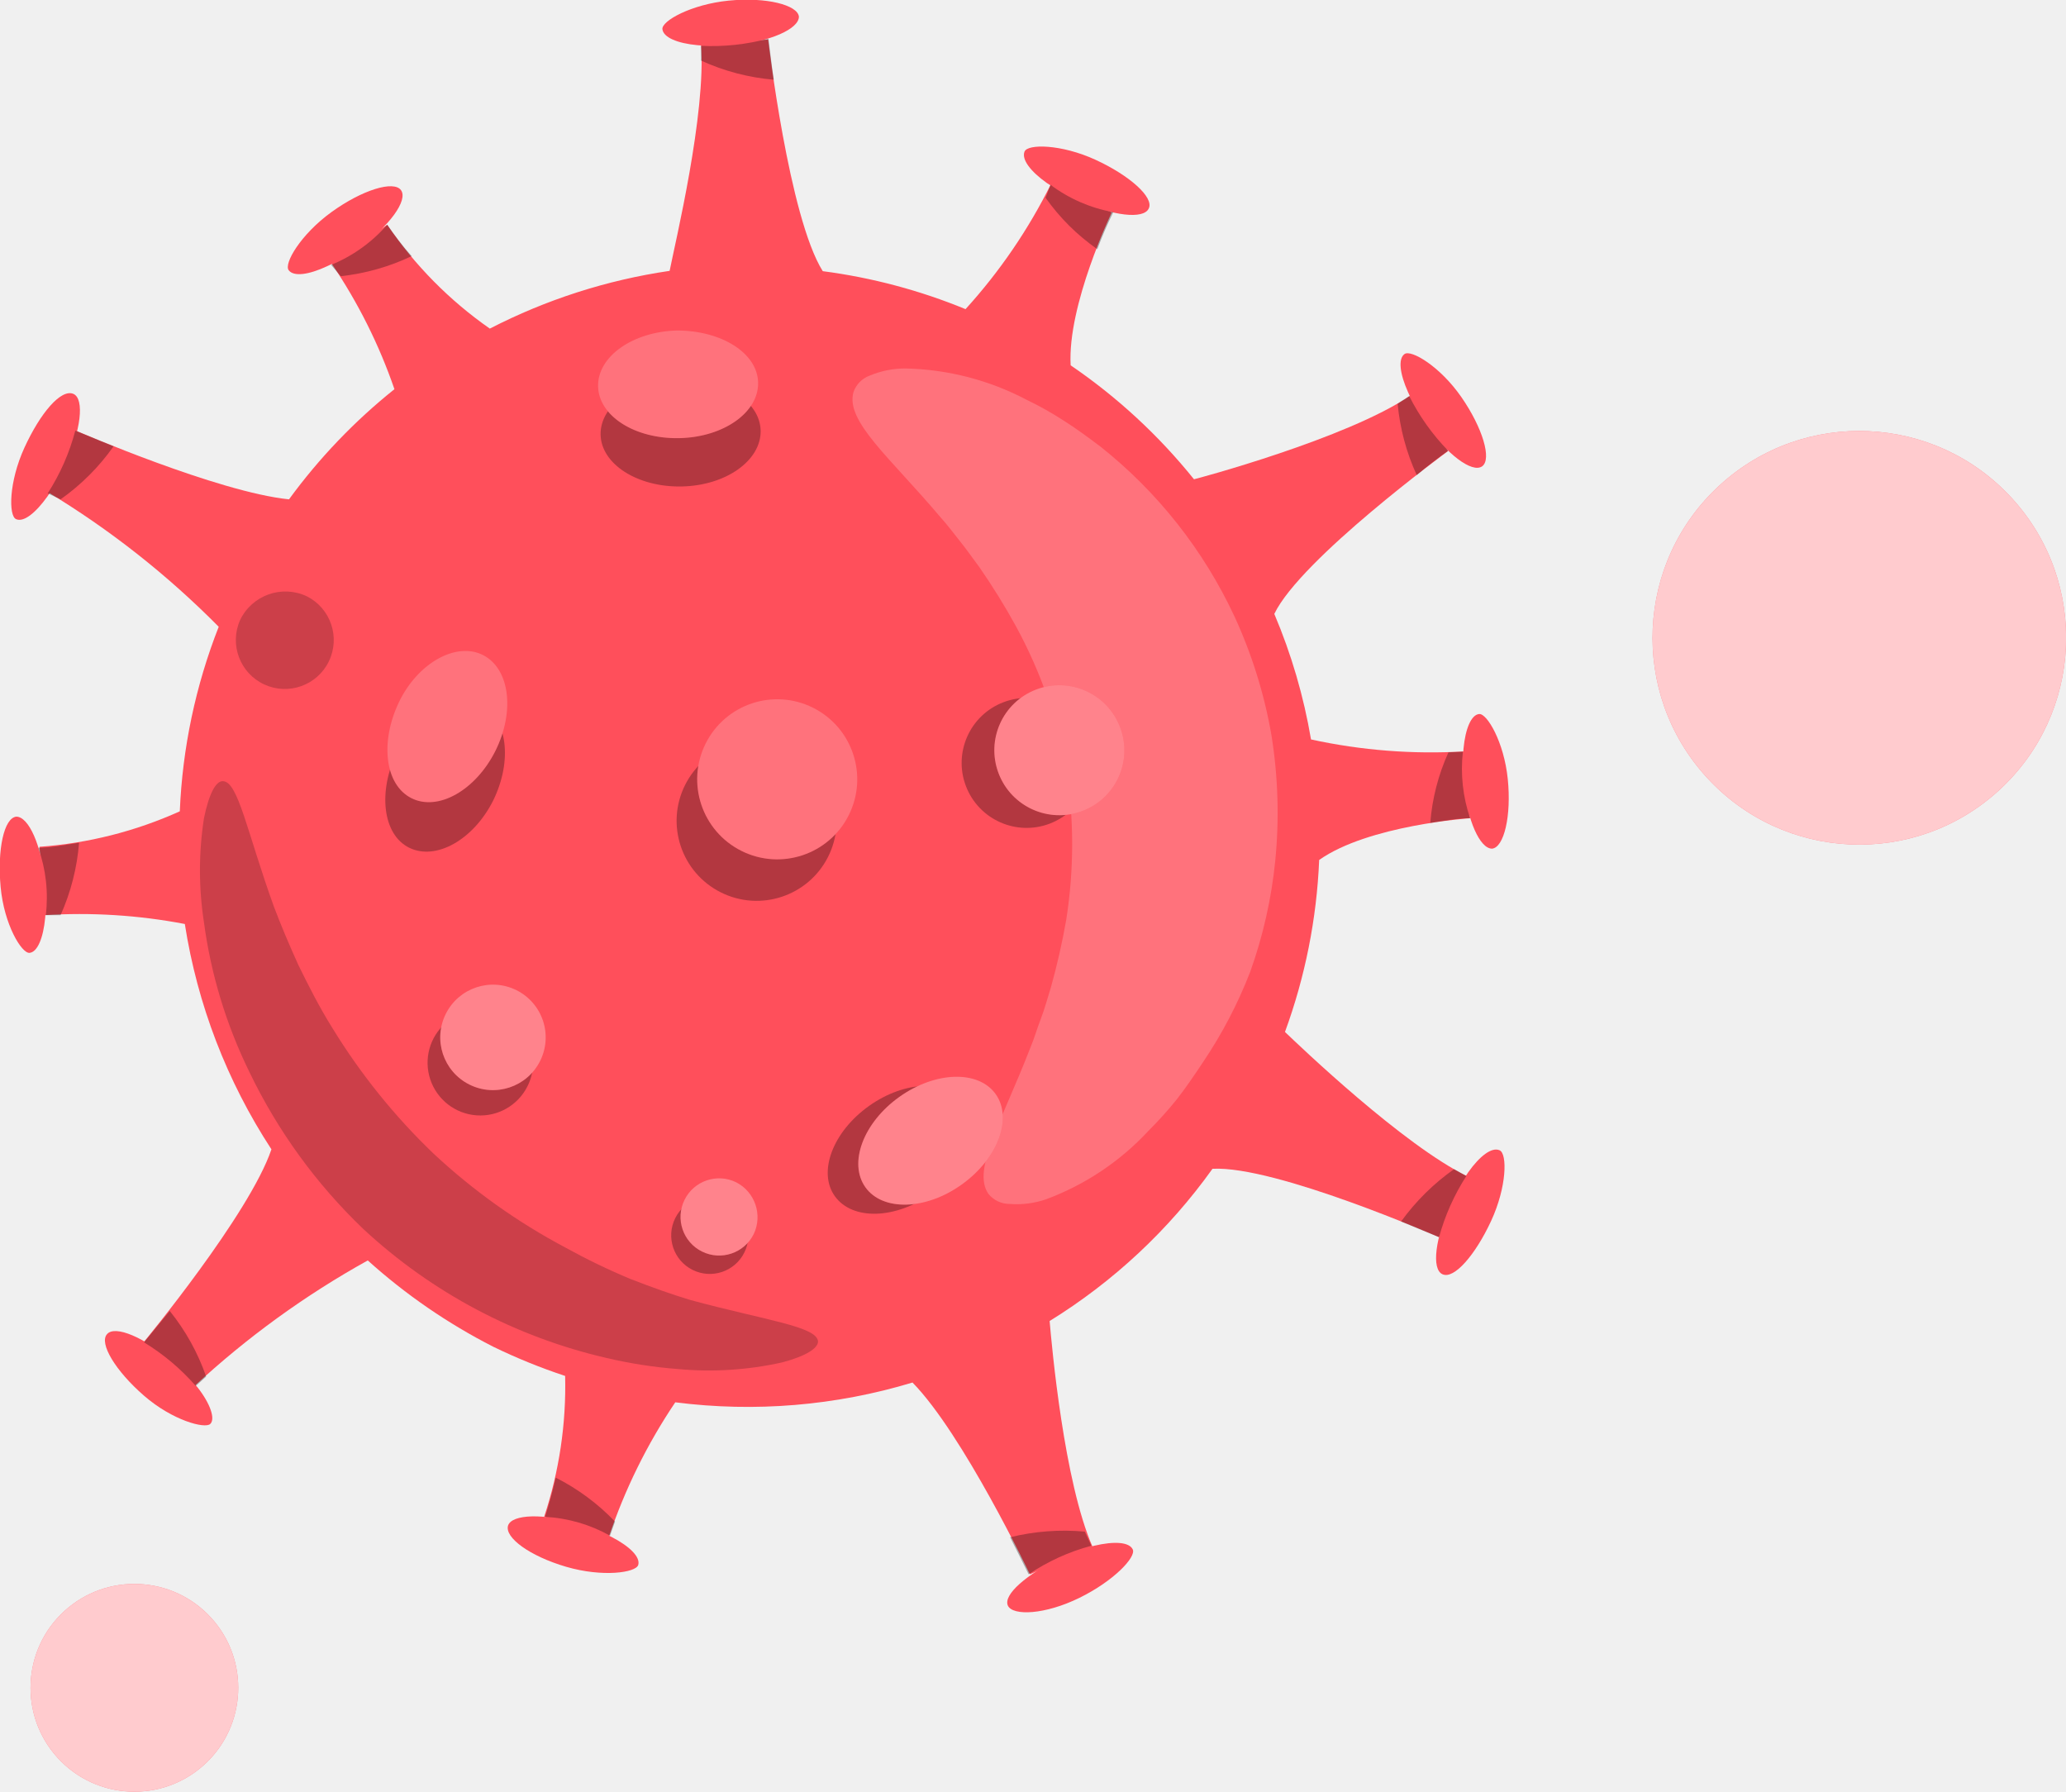
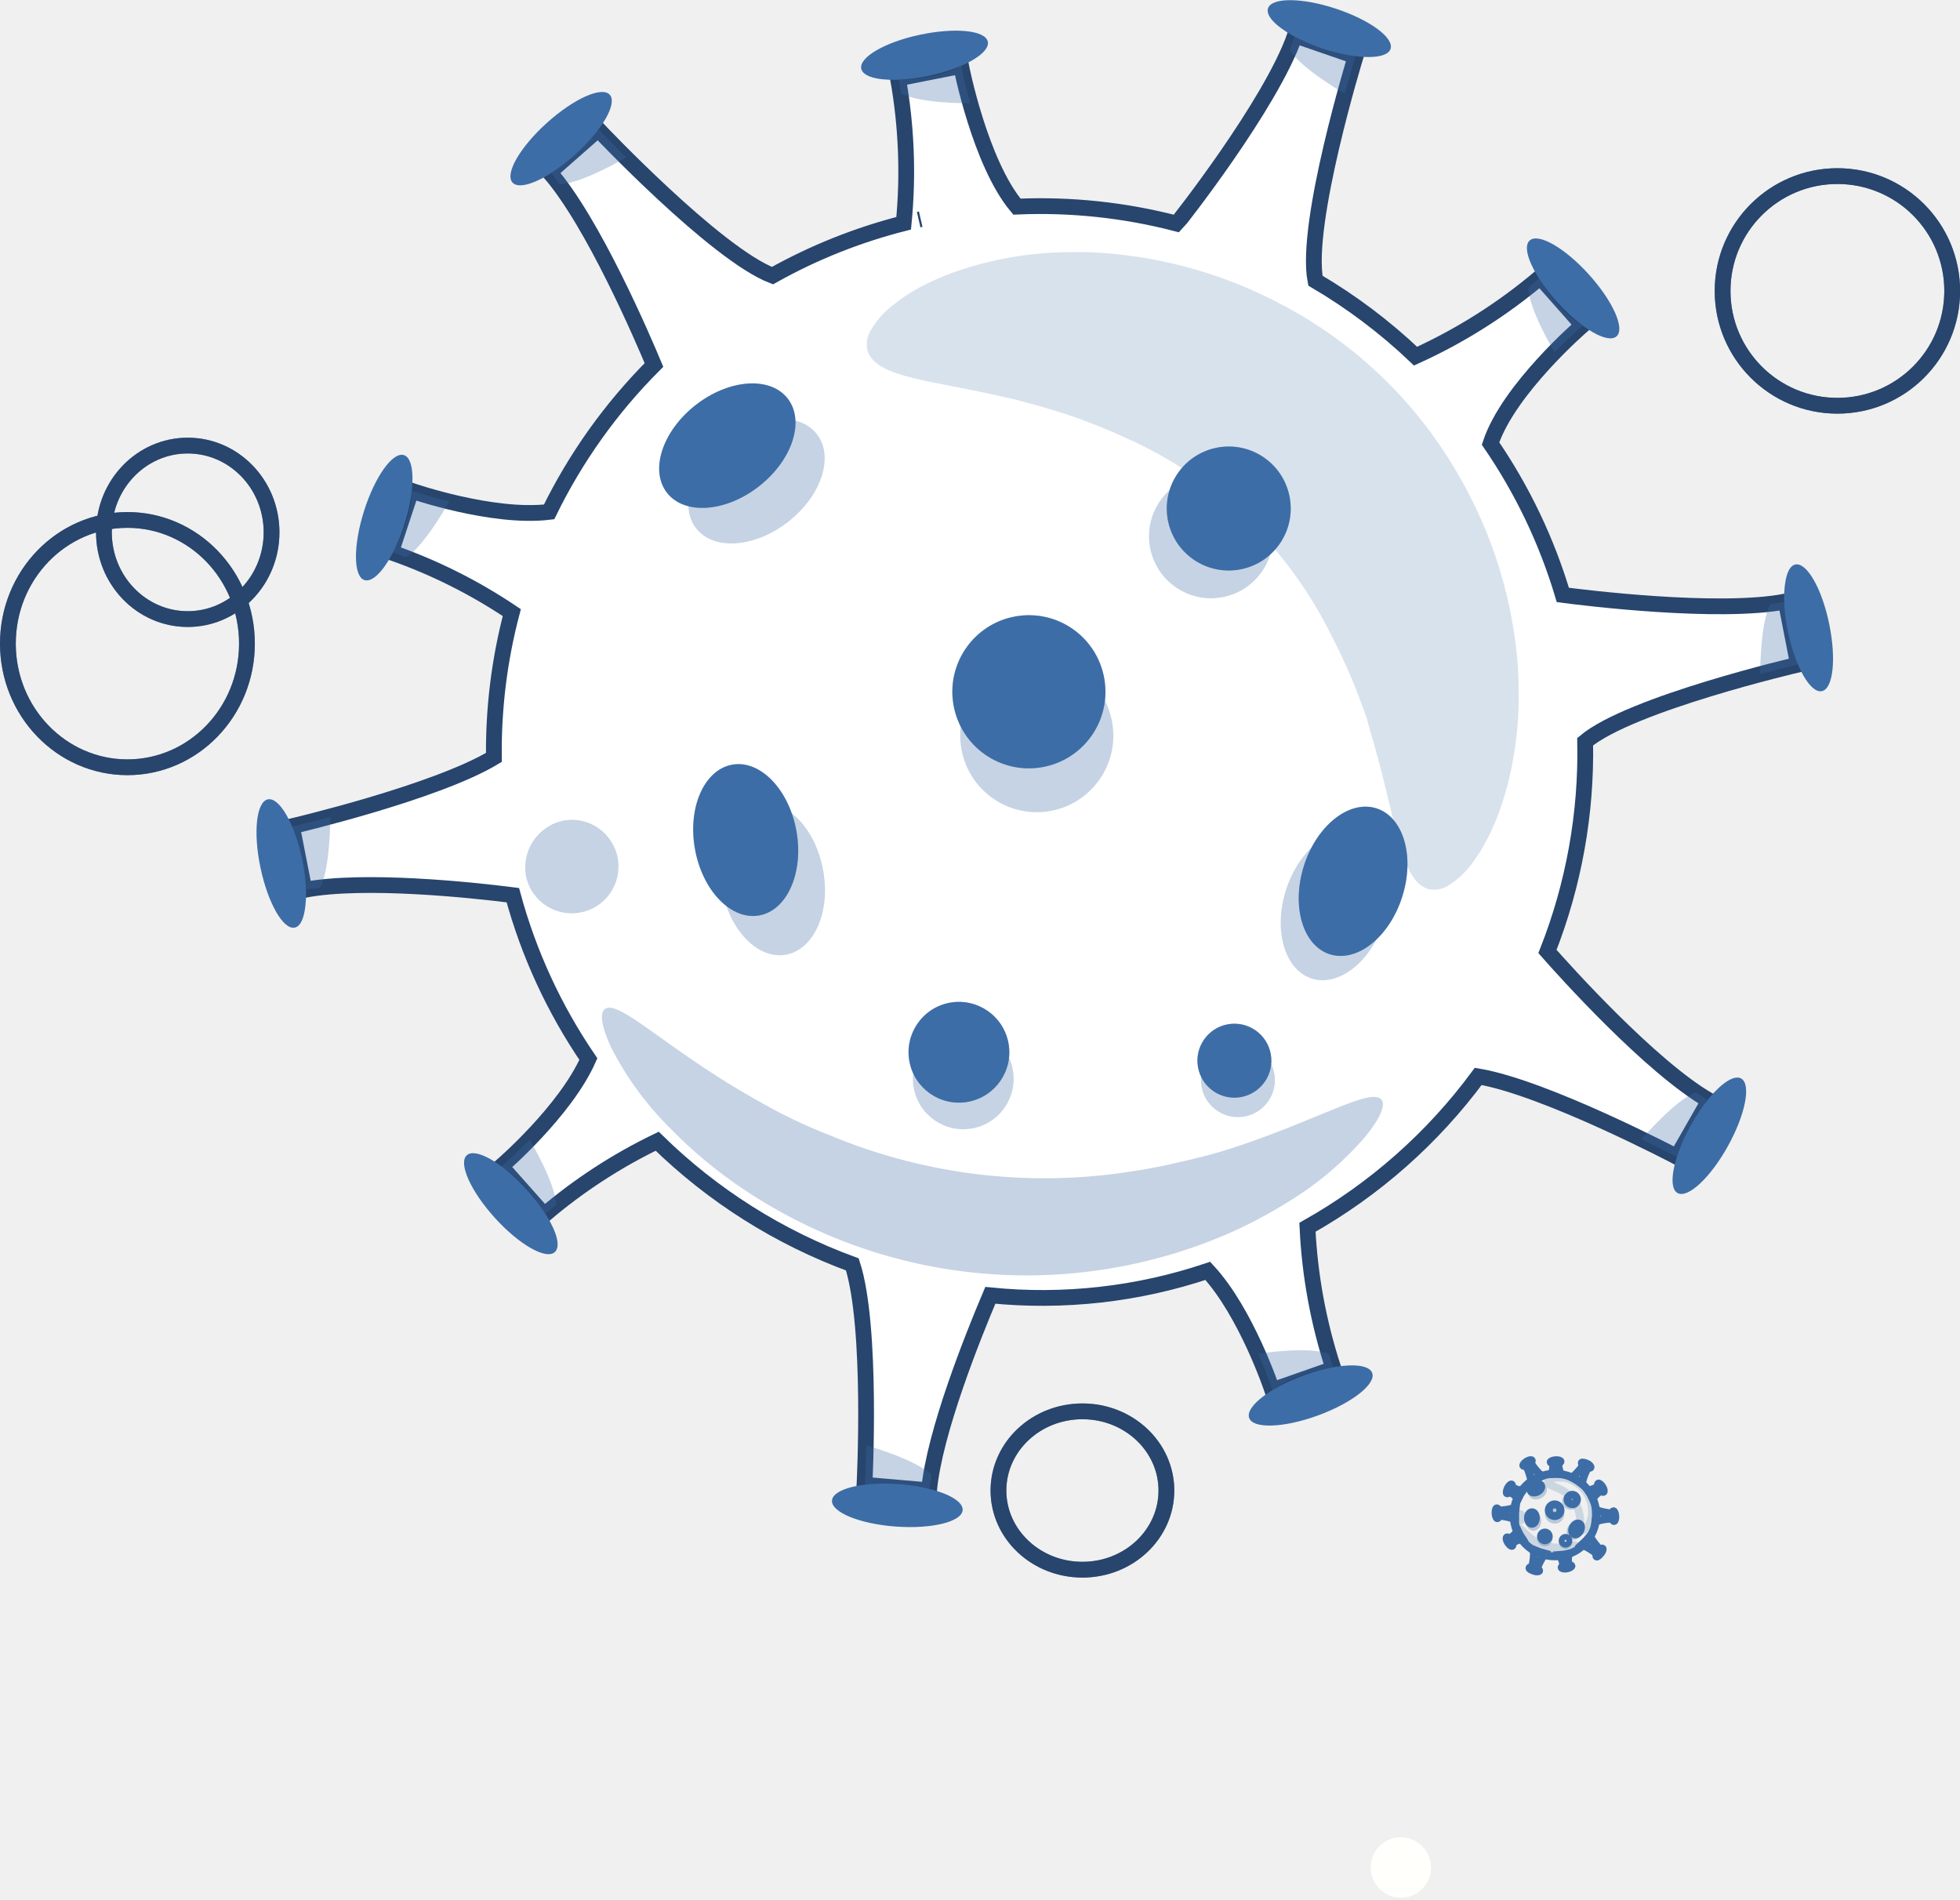
- <svg xmlns="http://www.w3.org/2000/svg" viewBox="0 0 65.84 57.09">
+ <svg xmlns="http://www.w3.org/2000/svg" viewBox="0 0 248.58 240.87">
  <defs>
-     <style>.a{fill:#ff4f5b;}.b,.d,.f,.g{fill:#fff;}.b{opacity:0.7;}.c,.f{opacity:0.2;}.e,.g{opacity:0.3;}</style>
+     <style>.a,.b,.e,.g,.h,.i{fill:none;}.a,.b,.i,.j{stroke:#27456d;stroke-width:2px;}.a,.b,.e,.g,.h,.i,.j{stroke-miterlimit:10;}.b,.d{opacity:0.6;}.c{fill:#fffffb;}.e,.g,.h{stroke:#3d6da6;}.f,.h,.m{opacity:0.2;}.g,.l,.n{opacity:0.3;}.i{opacity:0.7;}.j{fill:#fff;}.k,.l,.m{fill:#3d6da6;}</style>
  </defs>
-   <circle class="a" cx="62.91" cy="30.16" r="6.59" transform="translate(-7.54 40.47) rotate(-42.4)" />
-   <circle class="b" cx="62.91" cy="30.16" r="6.59" transform="translate(-7.54 40.47) rotate(-42.4)" />
-   <circle class="a" cx="7.94" cy="63.62" r="3.31" transform="translate(-44.48 12.15) rotate(-42.4)" />
-   <circle class="b" cx="7.94" cy="63.62" r="3.31" transform="translate(-44.48 12.15) rotate(-42.4)" />
-   <path class="a" d="M37.11,51.93a18,18,0,0,0,5.19-4.85c2-.11,7.22,2.18,7.22,2.18l.92-1.93c-2.06-1-5.36-4.16-5.83-4.61a18.15,18.15,0,0,0,1.09-5.48c1.57-1.11,4.81-1.33,4.81-1.33l-.17-2.13a17.93,17.93,0,0,1-4.9-.38,17.92,17.92,0,0,0-1.17-4c.84-1.75,5.54-5.19,5.54-5.19l-1.2-1.77c-2,1.37-6.87,2.67-6.9,2.67a18.17,18.17,0,0,0-3.93-3.63c-.11-1.92,1.31-4.87,1.31-4.87l-1.93-.92a17.49,17.49,0,0,1-2.73,4,18.14,18.14,0,0,0-4.55-1.21c-1.08-1.72-1.74-7.38-1.74-7.38L26,11.25c.17,2.2-.82,6.31-1,7.22a18.31,18.31,0,0,0-5.73,1.84A12.82,12.82,0,0,1,16,17l-1.77,1.24a17,17,0,0,1,2,4,18.37,18.37,0,0,0-3.36,3.51c-2.27-.23-6.77-2.18-6.77-2.18l-.93,1.94a28.15,28.15,0,0,1,5.46,4.3,18.14,18.14,0,0,0-1.24,5.88,13.15,13.15,0,0,1-4.47,1.13L5.06,39a17.82,17.82,0,0,1,4.49.28,18.27,18.27,0,0,0,2.76,7.18c-.7,2.07-4.06,6.13-4.06,6.13L9.86,54a28.35,28.35,0,0,1,5.52-4,18.61,18.61,0,0,0,4,2.75,18.63,18.63,0,0,0,2.29.93A13.23,13.23,0,0,1,21,58.17l2.06.65a17.86,17.86,0,0,1,2.12-4.3,18.16,18.16,0,0,0,7.56-.63C34.35,55.53,36.48,60,36.48,60l2-.87C37.57,57.06,37.18,52.75,37.11,51.93ZM35,19.89l-.07,0Z" transform="translate(-3.66 -9.84)" />
-   <g class="c">
-     <path class="d" d="M35.16,47.88c-.54-.77.44-2.33,1.34-4.67.12-.28.21-.6.33-.91s.21-.65.32-1a22.1,22.1,0,0,0,.49-2.16,15.48,15.48,0,0,0,0-4.81,15.13,15.13,0,0,0-1.6-4.53,21.08,21.08,0,0,0-1.17-1.89c-.21-.28-.41-.57-.62-.83s-.4-.52-.61-.75c-1.61-1.91-3.05-3.07-2.78-4a.86.86,0,0,1,.51-.52,2.92,2.92,0,0,1,1.15-.23,8.68,8.68,0,0,1,3.86,1,10.5,10.5,0,0,1,1.16.65c.4.25.79.54,1.19.84A15,15,0,0,1,43,29.48a15.24,15.24,0,0,1,1.18,3.79,15.59,15.59,0,0,1,.12,4,14.9,14.9,0,0,1-.8,3.54A14.59,14.59,0,0,1,42,43.68c-.28.42-.55.82-.84,1.19a12.5,12.5,0,0,1-.9,1A8.47,8.47,0,0,1,37,48.05a2.86,2.86,0,0,1-1.16.15A.87.87,0,0,1,35.16,47.88Z" transform="translate(-3.66 -9.84)" />
+   <ellipse class="a" cx="16.16" cy="81.61" rx="15.16" ry="15.68" />
+   <ellipse class="b" cx="16.16" cy="81.61" rx="15.16" ry="15.68" />
+   <ellipse class="a" cx="23.81" cy="67.5" rx="10.63" ry="11" />
+   <ellipse class="b" cx="23.81" cy="67.5" rx="10.63" ry="11" />
+   <path class="c" d="M314.58,386.43a3.82,3.82,0,1,1-3.82-3.95A3.89,3.89,0,0,1,314.58,386.43Z" transform="translate(-133.09 -149.51)" />
+   <g class="d">
+     <path class="c" d="M314.58,386.43a3.82,3.82,0,1,1-3.82-3.95A3.89,3.89,0,0,1,314.58,386.43Z" transform="translate(-133.09 -149.51)" />
  </g>
-   <path class="a" d="M29.12,10.37c0,.39-.91.8-2.11.91a6,6,0,0,1-1.12,0c-.65-.06-1.09-.25-1.12-.51s.91-.79,2.11-.91S29.08,10,29.12,10.37Z" transform="translate(-3.66 -9.84)" />
-   <path class="e" d="M26,11.3a7,7,0,0,0,2.15-.23c.05.4.1.85.17,1.31A7,7,0,0,1,26,11.77Z" transform="translate(-3.66 -9.84)" />
-   <path class="a" d="M16.44,15.9c.23.32-.37,1.15-1.35,1.85a5.88,5.88,0,0,1-1,.57c-.6.28-1.07.34-1.23.13s.38-1.14,1.36-1.85S16.21,15.58,16.44,15.9Z" transform="translate(-3.66 -9.84)" />
-   <path class="e" d="M14.21,18.28A4.77,4.77,0,0,0,16,17c.23.33.49.68.78,1a7,7,0,0,1-2.26.64Z" transform="translate(-3.66 -9.84)" />
-   <path class="a" d="M6,22.39c.36.16.24,1.18-.27,2.27a5.51,5.51,0,0,1-.56,1c-.38.53-.76.83-1,.72s-.23-1.19.27-2.28S5.6,22.22,6,22.39Z" transform="translate(-3.66 -9.84)" />
-   <path class="e" d="M5.18,25.56a7,7,0,0,0,.88-2l1.22.5a7,7,0,0,1-1.69,1.69Z" transform="translate(-3.66 -9.84)" />
-   <path class="a" d="M4.18,35.86c.39,0,.8.9.92,2.1a6,6,0,0,1,0,1.12c-.06.65-.25,1.1-.5,1.12s-.81-.9-.92-2.1S3.79,35.9,4.18,35.86Z" transform="translate(-3.66 -9.84)" />
-   <path class="e" d="M5.12,39a4.76,4.76,0,0,0-.24-2.15c.4,0,.84-.09,1.3-.16A7,7,0,0,1,5.59,39Z" transform="translate(-3.66 -9.84)" />
-   <path class="a" d="M7.07,52.35c.25-.3,1.2.1,2.11.89a6.47,6.47,0,0,1,.78.81c.4.51.57,1,.4,1.16s-1.2-.11-2.11-.9S6.81,52.64,7.07,52.35Z" transform="translate(-3.66 -9.84)" />
-   <path class="e" d="M9.9,54a7.07,7.07,0,0,0-1.65-1.39l.82-1a7,7,0,0,1,1.16,2.09Z" transform="translate(-3.66 -9.84)" />
-   <path class="a" d="M19.85,58.45c.12-.37,1.14-.4,2.3-.05a5.93,5.93,0,0,1,1,.41c.58.3.92.64.85.89s-1.14.4-2.3.06S19.74,58.83,19.85,58.45Z" transform="translate(-3.66 -9.84)" />
-   <path class="e" d="M23.1,58.77a4.75,4.75,0,0,0-2.07-.6c.12-.38.24-.8.34-1.25a7,7,0,0,1,1.89,1.4Z" transform="translate(-3.66 -9.84)" />
-   <path class="a" d="M35.78,61c-.16-.35.6-1,1.7-1.54a6,6,0,0,1,1.05-.37c.64-.15,1.12-.12,1.23.12s-.6,1-1.7,1.54S35.94,61.33,35.78,61Z" transform="translate(-3.66 -9.84)" />
-   <path class="e" d="M38.44,59.09a6.69,6.69,0,0,0-2,.91c-.18-.36-.38-.77-.59-1.18a7.2,7.2,0,0,1,2.38-.18Z" transform="translate(-3.66 -9.84)" />
-   <path class="e" d="M19.38,35.34c-.63,1.26-1.83,1.93-2.68,1.51s-1-1.79-.39-3.05,1.82-1.94,2.67-1.51S20,34.07,19.38,35.34Z" transform="translate(-3.66 -9.84)" />
-   <path class="a" d="M19.45,33.76c-.63,1.26-1.83,1.94-2.68,1.51s-1-1.79-.4-3.05,1.83-1.94,2.68-1.51S20.08,32.49,19.45,33.76Z" transform="translate(-3.66 -9.84)" />
-   <path class="f" d="M19.45,33.76c-.63,1.26-1.83,1.94-2.68,1.51s-1-1.79-.4-3.05,1.83-1.94,2.68-1.51S20.08,32.49,19.45,33.76Z" transform="translate(-3.66 -9.84)" />
-   <path class="e" d="M25.31,21.91c1.41,0,2.57.7,2.59,1.65s-1.1,1.75-2.51,1.78-2.57-.71-2.59-1.65S23.9,21.94,25.31,21.91Z" transform="translate(-3.66 -9.84)" />
-   <path class="a" d="M25.23,20.37c1.41,0,2.57.71,2.59,1.66s-1.1,1.74-2.51,1.77-2.57-.7-2.59-1.65S23.82,20.41,25.23,20.37Z" transform="translate(-3.66 -9.84)" />
-   <path class="f" d="M25.23,20.37c1.41,0,2.57.71,2.59,1.66s-1.1,1.74-2.51,1.77-2.57-.7-2.59-1.65S23.82,20.41,25.23,20.37Z" transform="translate(-3.66 -9.84)" />
-   <path class="e" d="M20.47,44.45a1.68,1.68,0,1,1-.75-2.25A1.67,1.67,0,0,1,20.47,44.45Z" transform="translate(-3.66 -9.84)" />
-   <path class="a" d="M20.87,43.65a1.68,1.68,0,1,1-.75-2.26A1.68,1.68,0,0,1,20.87,43.65Z" transform="translate(-3.66 -9.84)" />
-   <path class="g" d="M20.87,43.65a1.68,1.68,0,1,1-.75-2.26A1.68,1.68,0,0,1,20.87,43.65Z" transform="translate(-3.66 -9.84)" />
-   <path class="e" d="M37.12,36.08a2.07,2.07,0,1,1,1.19-2.67A2.07,2.07,0,0,1,37.12,36.08Z" transform="translate(-3.66 -9.84)" />
-   <path class="a" d="M38.15,35.68A2.07,2.07,0,1,1,39.35,33,2.06,2.06,0,0,1,38.15,35.68Z" transform="translate(-3.66 -9.84)" />
-   <path class="g" d="M38.15,35.68A2.07,2.07,0,1,1,39.35,33,2.06,2.06,0,0,1,38.15,35.68Z" transform="translate(-3.66 -9.84)" />
-   <path class="e" d="M27.38,49.75a1.23,1.23,0,1,1-.55-1.65A1.23,1.23,0,0,1,27.38,49.75Z" transform="translate(-3.66 -9.84)" />
-   <path class="a" d="M27.68,49.16a1.23,1.23,0,1,1-.56-1.65A1.25,1.25,0,0,1,27.68,49.16Z" transform="translate(-3.66 -9.84)" />
-   <path class="g" d="M27.68,49.16a1.23,1.23,0,1,1-.56-1.65A1.25,1.25,0,0,1,27.68,49.16Z" transform="translate(-3.66 -9.84)" />
-   <path class="a" d="M49.63,50.44c-.36-.16-.23-1.17.27-2.25a5.77,5.77,0,0,1,.55-1c.37-.52.75-.81,1-.7s.23,1.17-.27,2.25S50,50.61,49.63,50.44Z" transform="translate(-3.66 -9.84)" />
-   <path class="e" d="M50.39,47.31a7,7,0,0,0-.87,1.95l-1.21-.5A7.21,7.21,0,0,1,50,47.09Z" transform="translate(-3.66 -9.84)" />
-   <path class="a" d="M51.21,36.88c-.39,0-.79-.9-.91-2.08a5.92,5.92,0,0,1,0-1.11c.06-.64.25-1.08.5-1.1s.79.89.91,2.07S51.59,36.84,51.21,36.88Z" transform="translate(-3.66 -9.84)" />
-   <path class="e" d="M50.28,33.79a4.88,4.88,0,0,0,.23,2.12c-.39,0-.82.08-1.27.15a6.71,6.71,0,0,1,.58-2.25Z" transform="translate(-3.66 -9.84)" />
-   <path class="a" d="M50.89,24.7c-.32.22-1.13-.39-1.81-1.37a5.68,5.68,0,0,1-.55-1c-.26-.58-.32-1.06-.11-1.21s1.13.39,1.81,1.37S51.21,24.48,50.89,24.7Z" transform="translate(-3.66 -9.84)" />
-   <path class="e" d="M48.57,22.46a7,7,0,0,0,1.24,1.74c-.32.23-.68.5-1,.78a7,7,0,0,1-.61-2.28Z" transform="translate(-3.66 -9.84)" />
-   <path class="a" d="M40.27,16.48c-.16.36-1.16.24-2.25-.26a5.77,5.77,0,0,1-1-.55c-.52-.37-.81-.75-.71-1s1.17-.24,2.26.26S40.44,16.13,40.27,16.48Z" transform="translate(-3.66 -9.84)" />
-   <path class="e" d="M37.14,15.73a4.74,4.74,0,0,0,2,.87,11.94,11.94,0,0,0-.51,1.18,6.73,6.73,0,0,1-1.65-1.64Z" transform="translate(-3.66 -9.84)" />
-   <path class="e" d="M33.35,47.87c-1.15.82-2.52.86-3.08.09s-.07-2.06,1.08-2.88,2.52-.86,3.08-.09S34.49,47.05,33.35,47.87Z" transform="translate(-3.66 -9.84)" />
-   <path class="a" d="M34.31,47.58c-1.14.82-2.52.86-3.07.09s-.07-2.06,1.08-2.88,2.52-.86,3.07-.09S35.46,46.76,34.31,47.58Z" transform="translate(-3.66 -9.84)" />
-   <path class="g" d="M34.31,47.58c-1.14.82-2.52.86-3.07.09s-.07-2.06,1.08-2.88,2.52-.86,3.07-.09S35.46,46.76,34.31,47.58Z" transform="translate(-3.66 -9.84)" />
-   <path class="e" d="M30.05,37.14a2.55,2.55,0,1,1-1.14-3.43A2.55,2.55,0,0,1,30.05,37.14Z" transform="translate(-3.66 -9.84)" />
-   <path class="a" d="M30.71,35.81a2.55,2.55,0,1,1-1.14-3.42A2.55,2.55,0,0,1,30.71,35.81Z" transform="translate(-3.66 -9.84)" />
-   <path class="f" d="M30.71,35.81a2.55,2.55,0,1,1-1.14-3.42A2.55,2.55,0,0,1,30.71,35.81Z" transform="translate(-3.66 -9.84)" />
-   <g class="c">
-     <path d="M29.73,52.58c0,.22-.39.47-1.15.67a10.71,10.71,0,0,1-3.32.21A14.87,14.87,0,0,1,23,53.11,17,17,0,0,1,15.24,49a17.27,17.27,0,0,1-3.63-5,15.48,15.48,0,0,1-1.45-4.77,10.86,10.86,0,0,1,0-3.32c.16-.78.38-1.19.6-1.18.49,0,.77,1.62,1.63,4q.33.87.78,1.86c.32.65.66,1.33,1.08,2a20,20,0,0,0,3.22,4,19.58,19.58,0,0,0,4.21,3,20.92,20.92,0,0,0,2.07,1c.67.26,1.31.49,1.91.67C28.06,51.91,29.69,52.1,29.73,52.58Z" transform="translate(-3.66 -9.84)" />
+   <circle class="e" cx="197.21" cy="192.11" r="5.24" />
+   <g class="f">
+     <path class="e" d="M333.73,343.58c-.24-.13-.18-.66-.25-1.38l0-.27c0-.1,0-.2-.05-.3a5.06,5.06,0,0,0-.15-.62,4.33,4.33,0,0,0-.61-1.24,4.28,4.28,0,0,0-1-1,5.46,5.46,0,0,0-.55-.34l-.26-.13c-.09,0-.17-.09-.26-.12-.66-.28-1.18-.4-1.22-.66a.23.23,0,0,1,.06-.2.77.77,0,0,1,.27-.21,2.42,2.42,0,0,1,1.12-.24,2.48,2.48,0,0,1,.38,0l.41.06a3.59,3.59,0,0,1,.89.3,4.05,4.05,0,0,1,.89.55,4.75,4.75,0,0,1,.79.82,4.29,4.29,0,0,1,.54,1,4.26,4.26,0,0,1,.26,1.94c0,.15,0,.28-.07.41a3.49,3.49,0,0,1-.1.38,2.51,2.51,0,0,1-.58,1,1.07,1.07,0,0,1-.28.19A.26.26,0,0,1,333.73,343.58Z" transform="translate(-133.09 -149.51)" />
  </g>
-   <g class="c">
-     <path d="M13.44,28.84a1.56,1.56,0,1,1-2.13.76A1.6,1.6,0,0,1,13.44,28.84Z" transform="translate(-3.66 -9.84)" />
+   <path class="e" d="M327.35,334.7c.06.09-.13.32-.42.5l-.29.15c-.17.06-.31.07-.35,0s.13-.32.42-.5S327.29,334.6,327.35,334.7Z" transform="translate(-133.09 -149.51)" />
+   <path class="e" d="M327.33,337.37a9.2,9.2,0,0,0-.67-2.05l.53-.32a7.73,7.73,0,0,0,1.43,1.7A11.07,11.07,0,0,0,327.33,337.37Z" transform="translate(-133.09 -149.51)" />
+   <path class="g" d="M326.67,335.34a2.11,2.11,0,0,0,.52-.34l.21.32a2.07,2.07,0,0,1-.67.14Z" transform="translate(-133.09 -149.51)" />
+   <path class="e" d="M324.8,337.75c.1.05.05.34-.11.65a1.39,1.39,0,0,1-.17.27c-.12.15-.24.23-.3.19s-.05-.34.11-.65S324.7,337.7,324.8,337.75Z" transform="translate(-133.09 -149.51)" />
+   <path class="e" d="M325.64,339.5a5.39,5.39,0,0,0-1.12-.86l.3-.54a3.39,3.39,0,0,0,1.37.44A6.63,6.63,0,0,0,325.64,339.5Z" transform="translate(-133.09 -149.51)" />
+   <path class="g" d="M324.53,338.65a1.35,1.35,0,0,0,.29-.55l.33.16a1.93,1.93,0,0,1-.5.46Z" transform="translate(-133.09 -149.51)" />
+   <path class="e" d="M322.93,340.77c.12,0,.22.27.23.62a2.88,2.88,0,0,1,0,.32c0,.19-.09.31-.17.31s-.21-.27-.22-.62S322.82,340.77,322.93,340.77Z" transform="translate(-133.09 -149.51)" />
+   <path class="e" d="M325.24,342.13a9.16,9.16,0,0,0-2.11-.45v-.62a7.76,7.76,0,0,0,2.18-.38A10.3,10.3,0,0,0,325.24,342.13Z" transform="translate(-133.09 -149.51)" />
+   <path class="g" d="M323.14,341.68a1.89,1.89,0,0,0,0-.62l.38,0a2.19,2.19,0,0,1-.22.65Z" transform="translate(-133.09 -149.51)" />
+   <path class="e" d="M324.21,344.46c.1-.06.32.13.51.43a1.82,1.82,0,0,1,.14.28c.07.18.08.32,0,.36s-.32-.13-.51-.43S324.11,344.52,324.21,344.46Z" transform="translate(-133.09 -149.51)" />
+   <path class="e" d="M326.15,344.62a5.28,5.28,0,0,0-1.31.54l-.32-.53a3.46,3.46,0,0,0,1.07-1A6.86,6.86,0,0,0,326.15,344.62Z" transform="translate(-133.09 -149.51)" />
+   <path class="g" d="M324.85,345.15a1.28,1.28,0,0,0-.33-.52l.31-.21a2,2,0,0,1,.14.66Z" transform="translate(-133.09 -149.51)" />
+   <path class="e" d="M327.07,348.34c0-.11.33-.13.66,0a1.25,1.25,0,0,1,.31.11c.17.08.27.17.25.24s-.32.13-.66,0S327.05,348.45,327.07,348.34Z" transform="translate(-133.09 -149.51)" />
+   <path class="e" d="M329,346.51a9.21,9.21,0,0,0-1,1.9l-.6-.16a7.46,7.46,0,0,0,.23-2.21A10.14,10.14,0,0,0,329,346.51Z" transform="translate(-133.09 -149.51)" />
+   <path class="g" d="M328,348.39a1.87,1.87,0,0,0-.6-.14c0-.12,0-.24.08-.38a2.1,2.1,0,0,1,.56.39Z" transform="translate(-133.09 -149.51)" />
+   <path class="e" d="M331.15,348.27c0-.11.24-.25.58-.31l.33,0c.18,0,.32.05.33.12s-.24.25-.59.31S331.17,348.38,331.15,348.27Z" transform="translate(-133.09 -149.51)" />
+   <path class="e" d="M332,346.53a5.22,5.22,0,0,0,0,1.41l-.61.1a3.31,3.31,0,0,0-.49-1.35A7.09,7.09,0,0,0,332,346.53Z" transform="translate(-133.09 -149.51)" />
+   <path class="g" d="M332,347.93a1.39,1.39,0,0,0-.61.11c0-.11-.05-.23-.08-.36a1.94,1.94,0,0,1,.67.12Z" transform="translate(-133.09 -149.51)" />
+   <path class="e" d="M335.58,346.87c-.09-.07,0-.35.23-.62L336,346c.14-.12.27-.17.33-.12s0,.34-.24.61S335.66,346.94,335.58,346.87Z" transform="translate(-133.09 -149.51)" />
+   <path class="e" d="M334.73,344.33a9.07,9.07,0,0,0,1.3,1.72l-.4.48a7.71,7.71,0,0,0-1.9-1.15A9.84,9.84,0,0,0,334.73,344.33Z" transform="translate(-133.09 -149.51)" />
+   <path class="g" d="M336,346a1.91,1.91,0,0,0-.39.49l-.3-.23a2.07,2.07,0,0,1,.59-.35Z" transform="translate(-133.09 -149.51)" />
+   <path class="g" d="M328.06,342.38c0,.4-.23.73-.5.73s-.49-.33-.49-.73.22-.74.49-.74S328.06,342,328.06,342.38Z" transform="translate(-133.09 -149.51)" />
+   <path class="e" d="M327.87,342c0,.41-.22.73-.49.73s-.5-.32-.5-.73.22-.73.5-.73S327.87,341.55,327.87,342Z" transform="translate(-133.09 -149.51)" />
+   <path class="h" d="M327.87,342c0,.41-.22.73-.49.73s-.5-.32-.5-.73.22-.73.5-.73S327.87,341.55,327.87,342Z" transform="translate(-133.09 -149.51)" />
+   <path class="g" d="M327.86,338.16c.35-.19.75-.15.88.09s-.06.59-.42.78-.75.15-.88-.09S327.5,338.35,327.86,338.16Z" transform="translate(-133.09 -149.51)" />
+   <path class="e" d="M327.64,337.77c.36-.19.75-.15.88.09s-.06.59-.42.78-.75.15-.88-.09S327.28,338,327.64,337.77Z" transform="translate(-133.09 -149.51)" />
+   <path class="h" d="M327.64,337.77c.36-.19.75-.15.88.09s-.06.59-.42.78-.75.15-.88-.09S327.28,338,327.64,337.77Z" transform="translate(-133.09 -149.51)" />
+   <path class="g" d="M329.51,344.58a.49.49,0,1,1-.48-.48A.49.49,0,0,1,329.51,344.58Z" transform="translate(-133.09 -149.51)" />
+   <path class="e" d="M329.51,344.32a.49.49,0,1,1-.48-.48A.49.49,0,0,1,329.51,344.32Z" transform="translate(-133.09 -149.51)" />
+   <path class="g" d="M329.51,344.32a.49.49,0,1,1-.48-.48A.49.49,0,0,1,329.51,344.32Z" transform="translate(-133.09 -149.51)" />
+   <path class="g" d="M332.72,340.29a.6.6,0,0,1-.88-.81.6.6,0,0,1,.88.81Z" transform="translate(-133.09 -149.51)" />
+   <path class="e" d="M332.93,340.05a.59.59,0,1,1-.87-.8.59.59,0,1,1,.87.8Z" transform="translate(-133.09 -149.51)" />
+   <path class="g" d="M332.93,340.05a.59.59,0,1,1-.87-.8.59.59,0,1,1,.87.8Z" transform="translate(-133.09 -149.51)" />
+   <path class="g" d="M332,345.06a.36.36,0,1,1-.35-.35A.35.35,0,0,1,332,345.06Z" transform="translate(-133.09 -149.51)" />
+   <path class="e" d="M332,344.87a.36.36,0,1,1-.35-.35A.35.35,0,0,1,332,344.87Z" transform="translate(-133.09 -149.51)" />
+   <path class="g" d="M332,344.87a.36.36,0,1,1-.35-.35A.35.35,0,0,1,332,344.87Z" transform="translate(-133.09 -149.51)" />
+   <path class="e" d="M337.79,342.38c-.11,0-.21-.27-.22-.62a1.13,1.13,0,0,1,0-.32c0-.18.09-.3.16-.3s.21.27.22.61S337.9,342.37,337.79,342.38Z" transform="translate(-133.09 -149.51)" />
+   <path class="e" d="M335.51,341a9.2,9.2,0,0,0,2.09.44v.62a7.56,7.56,0,0,0-2.16.37A10,10,0,0,0,335.51,341Z" transform="translate(-133.09 -149.51)" />
+   <path class="g" d="M337.58,341.47a2,2,0,0,0,0,.62l-.38,0a2.07,2.07,0,0,1,.22-.64Z" transform="translate(-133.09 -149.51)" />
+   <path class="e" d="M336.45,338.68c-.09.06-.32-.13-.5-.42a1.46,1.46,0,0,1-.14-.28c-.07-.17-.08-.31,0-.35s.32.13.5.42S336.54,338.62,336.45,338.68Z" transform="translate(-133.09 -149.51)" />
+   <path class="e" d="M334.54,338.52a5.25,5.25,0,0,0,1.29-.52l.32.52a3.38,3.38,0,0,0-1.06,1A7,7,0,0,0,334.54,338.52Z" transform="translate(-133.09 -149.51)" />
+   <path class="g" d="M335.81,338a1.36,1.36,0,0,0,.34.52l-.31.2a1.92,1.92,0,0,1-.14-.65Z" transform="translate(-133.09 -149.51)" />
+   <path class="e" d="M334.8,335.59c-.05.09-.34,0-.64-.12a2,2,0,0,1-.26-.18c-.15-.12-.22-.23-.19-.3s.34,0,.64.12S334.86,335.49,334.8,335.59Z" transform="translate(-133.09 -149.51)" />
+   <path class="e" d="M332.49,336.87a8.73,8.73,0,0,0,1.43-1.58l.54.3a7.49,7.49,0,0,0-.76,2.06A9.63,9.63,0,0,0,332.49,336.87Z" transform="translate(-133.09 -149.51)" />
+   <path class="g" d="M333.92,335.31a1.93,1.93,0,0,0,.54.28c0,.11-.11.22-.17.34a1.87,1.87,0,0,1-.44-.51Z" transform="translate(-133.09 -149.51)" />
+   <path class="e" d="M331,334.84c0,.11-.27.21-.61.22l-.32,0c-.18,0-.3-.09-.31-.16s.27-.21.62-.23S331,334.72,331,334.84Z" transform="translate(-133.09 -149.51)" />
+   <path class="e" d="M329.92,336.41a5.22,5.22,0,0,0,.19-1.38h.61a3.35,3.35,0,0,0,.29,1.39A7.39,7.39,0,0,0,329.92,336.41Z" transform="translate(-133.09 -149.51)" />
+   <path class="g" d="M330.11,335a1.38,1.38,0,0,0,.61,0c0,.11,0,.24,0,.37a1.94,1.94,0,0,1-.63-.21Z" transform="translate(-133.09 -149.51)" />
+   <path class="g" d="M333.27,343.81c-.19.36-.54.54-.79.42s-.28-.53-.09-.88.54-.55.78-.42S333.46,343.45,333.27,343.81Z" transform="translate(-133.09 -149.51)" />
+   <path class="e" d="M333.48,343.61c-.19.36-.54.54-.78.42s-.29-.52-.1-.88.54-.55.78-.42S333.67,343.25,333.48,343.61Z" transform="translate(-133.09 -149.51)" />
+   <path class="g" d="M333.48,343.61c-.19.36-.54.54-.78.42s-.29-.52-.1-.88.54-.55.78-.42S333.67,343.25,333.48,343.61Z" transform="translate(-133.09 -149.51)" />
+   <path class="g" d="M331,341.47a.74.74,0,1,1-.74-.74A.74.74,0,0,1,331,341.47Z" transform="translate(-133.09 -149.51)" />
+   <path class="e" d="M331,341a.74.74,0,1,1-.74-.73A.73.73,0,0,1,331,341Z" transform="translate(-133.09 -149.51)" />
+   <path class="h" d="M331,341a.74.74,0,1,1-.74-.73A.73.73,0,0,1,331,341Z" transform="translate(-133.09 -149.51)" />
+   <g class="f">
+     <path class="e" d="M332.94,345.49c0,.05,0,.17-.21.32a3.13,3.13,0,0,1-.83.48,4.67,4.67,0,0,1-.63.2,5.75,5.75,0,0,1-.76.12,4.8,4.8,0,0,1-1.77-.2,4.85,4.85,0,0,1-1.57-.81,4.91,4.91,0,0,1-.57-.52,3.69,3.69,0,0,1-.42-.52,3,3,0,0,1-.42-.86c-.06-.22-.06-.35,0-.38s.41.32.93.81l.44.38c.17.12.34.26.54.38a5.24,5.24,0,0,0,1.35.62,5.53,5.53,0,0,0,1.46.23c.23,0,.45,0,.66,0l.58-.07C332.42,345.53,332.87,345.37,332.94,345.49Z" transform="translate(-133.09 -149.51)" />
+   </g>
+   <g class="f">
+     <path class="e" d="M325.69,341.47a.46.46,0,0,1,.49.42.45.45,0,0,1-.45.47.45.45,0,1,1,0-.89Z" transform="translate(-133.09 -149.51)" />
+   </g>
+   <circle class="a" cx="233.03" cy="36.89" r="14.56" />
+   <circle class="i" cx="233.03" cy="36.89" r="14.56" />
+   <ellipse class="a" cx="137.28" cy="189" rx="10.65" ry="10.04" />
+   <ellipse class="b" cx="137.28" cy="189" rx="10.65" ry="10.04" />
+   <path class="j" d="M329.35,270.16a68.7,68.7,0,0,0,4.78-26.6c5.76-4.83,27-9.78,27-9.78l-1.56-8c-8.55,1.65-25.82-.51-28.27-.83a68.58,68.58,0,0,0-9.17-19.2c2.29-6.93,11.68-15,11.68-15l-5.38-6.08a68.11,68.11,0,0,1-15.81,10,69.21,69.21,0,0,0-12.7-9.57c-1.41-7.24,5.1-28.45,5.1-28.45L297.33,154c-3.08,8.83-14.9,23.77-15,23.86a68.69,68.69,0,0,0-20.27-2.15c-4.7-5.6-7.08-17.84-7.08-17.84l-8,1.59a67.2,67.2,0,0,1,.72,18.36,68.64,68.64,0,0,0-16.64,6.64c-7.23-2.79-22.11-18.54-22.11-18.54l-6.17,5.43c5.53,6.33,11.87,21.13,13.25,24.44a69.49,69.49,0,0,0-13.3,18.63c-7.23.87-17.47-2.69-17.47-2.69l-2.58,7.81A66.76,66.76,0,0,1,198,227.19a68.75,68.75,0,0,0-2.27,18.36c-7.45,4.48-25.61,8.73-25.61,8.73l1.58,8.07c7.46-1.44,21.22,0,26.43.67a68.82,68.82,0,0,0,9.58,20.78c-2.94,6.64-11.06,13.61-11.06,13.61l5.46,6.15a66.85,66.85,0,0,1,14.33-9.34,69.54,69.54,0,0,0,24.75,15.62c2.57,7.9,1.54,27.94,1.54,27.94l8.19.71c.67-7.37,5.61-19.63,7.77-24.73a65.9,65.9,0,0,0,27.58-3.1c4.91,5.3,8.18,15.13,8.18,15.13l7.76-2.72a67.72,67.72,0,0,1-3.3-17.94A69,69,0,0,0,320.57,286c8.54,1.44,25.2,10.2,25.2,10.2l4.08-7.14C342.41,284.78,331.4,272.49,329.35,270.16ZM249.86,177.3l-.26.06Z" transform="translate(-133.09 -149.51)" />
+   <g class="f">
+     <path class="k" d="M314.18,262.23c-3.41-1.11-3.95-8.12-6.53-17.28-.26-1.15-.72-2.33-1-3.55s-.86-2.45-1.28-3.71A74.37,74.37,0,0,0,301.9,230a52.91,52.91,0,0,0-26-24.95,74.14,74.14,0,0,0-7.85-3.1c-1.28-.37-2.53-.8-3.76-1.12s-2.43-.7-3.59-.91c-9.25-2.19-16.28-2.44-17.54-5.8a3.35,3.35,0,0,1,.39-2.76,11,11,0,0,1,3-3.32c2.87-2.31,7.64-4.54,14-5.76a44.53,44.53,0,0,1,5-.67c1.76-.15,3.61-.14,5.53-.13a57,57,0,0,1,25,6.88,55.57,55.57,0,0,1,21.59,20.71,57,57,0,0,1,5.61,12.62,56.46,56.46,0,0,1,2.3,12.1c.09,1.92.18,3.76.1,5.54a44.43,44.43,0,0,1-.46,5.06c-.94,6.41-3,11.27-5.17,14.23a10.76,10.76,0,0,1-3.19,3.12A3.31,3.31,0,0,1,314.18,262.23Z" transform="translate(-133.09 -149.51)" />
+   </g>
+   <path class="k" d="M210.42,161.52c1,1.11-.95,4.5-4.36,7.57a23.2,23.2,0,0,1-3.4,2.57c-2.12,1.28-3.91,1.73-4.57,1-1-1.11.95-4.5,4.36-7.57S209.42,160.42,210.42,161.52Z" transform="translate(-133.09 -149.51)" />
+   <path class="l" d="M203,171.47a26.47,26.47,0,0,0,6-5.58c1.06,1.1,2.26,2.35,3.51,3.58,0,0-5.61,3.32-8.43,3.41Z" transform="translate(-133.09 -149.51)" />
+   <path class="k" d="M184.32,207.22c1.42.45,1.45,4.36.07,8.73a22.37,22.37,0,0,1-1.63,3.94c-1.18,2.18-2.5,3.47-3.44,3.18-1.42-.45-1.45-4.36-.07-8.74S182.9,206.77,184.32,207.22Z" transform="translate(-133.09 -149.51)" />
+   <path class="l" d="M182.93,219.57s2.41-4.09,2.39-7.87c1.45.5,3.05,1,4.75,1.39,0,0-3.07,5.58-5.46,7.09Z" transform="translate(-133.09 -149.51)" />
+   <path class="k" d="M167.06,250.87c1.46-.3,3.4,3.09,4.35,7.58a22.42,22.42,0,0,1,.5,4.23c0,2.47-.47,4.25-1.43,4.45-1.46.31-3.4-3.08-4.35-7.57S165.6,251.18,167.06,250.87Z" transform="translate(-133.09 -149.51)" />
+   <path class="l" d="M171.91,262.32a26.55,26.55,0,0,0-1.78-8c1.47-.35,3.16-.77,4.86-1.23,0,0,0,6.52-1.3,9Z" transform="translate(-133.09 -149.51)" />
+   <path class="k" d="M192.29,296c1.1-1,4.5.93,7.58,4.33a22.07,22.07,0,0,1,2.58,3.39c1.29,2.12,1.75,3.9,1,4.56-1.1,1-4.5-.93-7.58-4.32S191.19,297,192.29,296Z" transform="translate(-133.09 -149.51)" />
+   <path class="l" d="M202.26,303.43s-2.32-4.14-5.6-6c1.17-1,2.37-2.16,3.6-3.41,0,0,3.28,5.46,3.37,8.28Z" transform="translate(-133.09 -149.51)" />
+   <path class="k" d="M238.61,339.78c.11-1.49,3.91-2.42,8.48-2.08a22.42,22.42,0,0,1,4.21.69c2.39.65,3.95,1.63,3.88,2.61-.11,1.48-3.91,2.41-8.48,2.08S238.5,341.26,238.61,339.78Z" transform="translate(-133.09 -149.51)" />
+   <path class="l" d="M251,338.29a26.54,26.54,0,0,0-8.21-.51c.06-1.52.13-3.26.16-5,0,0,6.28,1.77,8.29,3.75Z" transform="translate(-133.09 -149.51)" />
+   <path class="k" d="M291.52,329.31c-.51-1.39,2.57-3.81,6.88-5.38a21.88,21.88,0,0,1,4.11-1.11c2.45-.39,4.27-.14,4.61.78.52,1.4-2.56,3.81-6.87,5.39S292,330.71,291.52,329.31Z" transform="translate(-133.09 -149.51)" />
+   <path class="l" d="M302.16,322.88s-4.71.59-7.7,2.91c-.49-1.46-1.1-3-1.8-4.62,0,0,6.3-1,8.95,0Z" transform="translate(-133.09 -149.51)" />
+   <path class="k" d="M345.85,300.79c-1.3-.72-.55-4.56,1.67-8.57a22.57,22.57,0,0,1,2.39-3.53c1.59-1.9,3.14-2.9,4-2.43,1.3.73.55,4.56-1.67,8.57S347.15,301.51,345.85,300.79Z" transform="translate(-133.09 -149.51)" />
+   <path class="l" d="M349.68,289a26.13,26.13,0,0,0-3.91,7.23c-1.36-.7-2.9-1.49-4.49-2.25,0,0,4.24-5,6.88-5.95Z" transform="translate(-133.09 -149.51)" />
+   <path class="l" d="M237.48,259.85c1,5.28-1.16,10.08-4.72,10.72s-7.19-3.13-8.14-8.41,1.16-10.08,4.72-10.71S236.53,254.57,237.48,259.85Z" transform="translate(-133.09 -149.51)" />
+   <path class="k" d="M234.1,254.88c.94,5.28-1.17,10.07-4.72,10.71s-7.2-3.13-8.15-8.41,1.17-10.07,4.72-10.71S233.15,249.6,234.1,254.88Z" transform="translate(-133.09 -149.51)" />
+   <path class="m" d="M234.1,254.88c.94,5.28-1.17,10.07-4.72,10.71s-7.2-3.13-8.15-8.41,1.17-10.07,4.72-10.71S233.15,249.6,234.1,254.88Z" transform="translate(-133.09 -149.51)" />
+   <path class="l" d="M225,205.39c4.22-3.31,9.45-3.69,11.68-.85s.61,7.83-3.62,11.13-9.44,3.69-11.67.85S220.81,208.7,225,205.39Z" transform="translate(-133.09 -149.51)" />
+   <path class="k" d="M221.3,200.88c4.23-3.31,9.45-3.69,11.68-.85s.61,7.82-3.61,11.13-9.45,3.69-11.68.85S217.08,204.19,221.3,200.88Z" transform="translate(-133.09 -149.51)" />
+   <path class="m" d="M221.3,200.88c4.23-3.31,9.45-3.69,11.68-.85s.61,7.82-3.61,11.13-9.45,3.69-11.68.85S217.08,204.19,221.3,200.88Z" transform="translate(-133.09 -149.51)" />
+   <path class="l" d="M261.55,285.19a6.39,6.39,0,1,1-7.42-5.17A6.4,6.4,0,0,1,261.55,285.19Z" transform="translate(-133.09 -149.51)" />
+   <path class="k" d="M261,281.82a6.39,6.39,0,1,1-7.43-5.17A6.4,6.4,0,0,1,261,281.82Z" transform="translate(-133.09 -149.51)" />
+   <path class="l" d="M261,281.82a6.39,6.39,0,1,1-7.43-5.17A6.4,6.4,0,0,1,261,281.82Z" transform="translate(-133.09 -149.51)" />
+   <circle class="l" cx="286.67" cy="217.54" r="7.86" transform="translate(-173.87 -81.25) rotate(-12.69)" />
+   <path class="k" d="M295.56,218.21a7.86,7.86,0,1,1-2.41-10.85A7.86,7.86,0,0,1,295.56,218.21Z" transform="translate(-133.09 -149.51)" />
+   <path class="l" d="M295.56,218.21a7.86,7.86,0,1,1-2.41-10.85A7.86,7.86,0,0,1,295.56,218.21Z" transform="translate(-133.09 -149.51)" />
+   <path class="l" d="M294.71,285.65a4.69,4.69,0,1,1-5.45-3.79A4.69,4.69,0,0,1,294.71,285.65Z" transform="translate(-133.09 -149.51)" />
+   <path class="k" d="M294.26,283.18a4.69,4.69,0,1,1-5.44-3.79A4.69,4.69,0,0,1,294.26,283.18Z" transform="translate(-133.09 -149.51)" />
+   <path class="l" d="M294.26,283.18a4.69,4.69,0,1,1-5.44-3.79A4.69,4.69,0,0,1,294.26,283.18Z" transform="translate(-133.09 -149.51)" />
+   <path class="k" d="M364.15,237.15c-1.44.3-3.36-3.05-4.29-7.48a22,22,0,0,1-.5-4.18c0-2.45.47-4.2,1.42-4.4,1.44-.3,3.36,3,4.29,7.48S365.59,236.85,364.15,237.15Z" transform="translate(-133.09 -149.51)" />
+   <path class="l" d="M359.37,225.84a26.08,26.08,0,0,0,1.75,7.94c-1.46.35-3.13.76-4.8,1.21,0,0,0-6.44,1.29-8.89Z" transform="translate(-133.09 -149.51)" />
+   <path class="k" d="M338.12,192.15c-1.09,1-4.44-.93-7.49-4.28a22.61,22.61,0,0,1-2.54-3.35c-1.27-2.09-1.73-3.86-1-4.51,1.09-1,4.45.92,7.49,4.28S339.21,191.16,338.12,192.15Z" transform="translate(-133.09 -149.51)" />
+   <path class="l" d="M328.27,184.82s2.29,4.09,5.53,6c-1.14,1-2.33,2.13-3.55,3.37,0,0-3.24-5.4-3.33-8.18Z" transform="translate(-133.09 -149.51)" />
+   <path class="k" d="M309.45,155.71c-.46,1.4-4.33,1.37-8.63-.05A23.27,23.27,0,0,1,297,154c-2.14-1.2-3.4-2.51-3.09-3.44.46-1.39,4.33-1.37,8.63.06S309.91,154.31,309.45,155.71Z" transform="translate(-133.09 -149.51)" />
+   <path class="l" d="M297.27,154.15a26.09,26.09,0,0,0,7.74,2.48c-.43,1.44-.91,3.09-1.37,4.76,0,0-5.58-3.2-7-5.58Z" transform="translate(-133.09 -149.51)" />
+   <path class="k" d="M258.37,154.79c.31,1.44-3,3.38-7.47,4.33a22.94,22.94,0,0,1-4.18.51c-2.44.05-4.2-.45-4.4-1.4-.31-1.44,3-3.38,7.47-4.32S258.06,153.36,258.37,154.79Z" transform="translate(-133.09 -149.51)" />
+   <path class="l" d="M247.08,159.62s4.69.08,7.93-1.78c.27,1.49.66,3.09,1.12,4.76,0,0-6.3.08-8.75-1.24Z" transform="translate(-133.09 -149.51)" />
+   <path class="l" d="M308.63,266.33c-1.63,5.11-5.74,8.36-9.18,7.26s-4.9-6.13-3.26-11.24,5.74-8.36,9.18-7.26S310.27,261.22,308.63,266.33Z" transform="translate(-133.09 -149.51)" />
+   <path class="k" d="M310.92,263.25c-1.63,5.11-5.74,8.36-9.18,7.26s-4.9-6.13-3.27-11.24,5.75-8.36,9.19-7.26S312.56,258.14,310.92,263.25Z" transform="translate(-133.09 -149.51)" />
+   <path class="l" d="M310.92,263.25c-1.63,5.11-5.74,8.36-9.18,7.26s-4.9-6.13-3.27-11.24,5.75-8.36,9.19-7.26S312.56,258.14,310.92,263.25Z" transform="translate(-133.09 -149.51)" />
+   <path class="l" d="M274.14,241.07a9.71,9.71,0,1,1-11.27-7.84A9.72,9.72,0,0,1,274.14,241.07Z" transform="translate(-133.09 -149.51)" />
+   <path class="k" d="M273.14,235.52a9.71,9.71,0,1,1-11.27-7.85A9.7,9.7,0,0,1,273.14,235.52Z" transform="translate(-133.09 -149.51)" />
+   <path class="m" d="M273.14,235.52a9.71,9.71,0,1,1-11.27-7.85A9.7,9.7,0,0,1,273.14,235.52Z" transform="translate(-133.09 -149.51)" />
+   <g class="n">
+     <path class="k" d="M308.29,288.94c.55.64-.09,2.3-2,4.65a40.59,40.59,0,0,1-9.64,8.2,59.76,59.76,0,0,1-7.78,4.14,64.41,64.41,0,0,1-64.08-7.46,58.67,58.67,0,0,1-6.63-5.82,40.14,40.14,0,0,1-7.5-10.19c-1.29-2.72-1.54-4.48-.86-5,1.49-1.09,6,3.23,14,8.38,2,1.3,4.21,2.59,6.61,3.92s5,2.57,7.88,3.69A70.69,70.69,0,0,0,276.9,298c3-.44,5.86-1.12,8.52-1.78s5.11-1.49,7.33-2.3C301.67,290.69,307.1,287.54,308.29,288.94Z" transform="translate(-133.09 -149.51)" />
+   </g>
+   <g class="n">
+     <path class="k" d="M204.59,253.55a5.93,5.93,0,1,1-4.77,7.16A6.09,6.09,0,0,1,204.59,253.55Z" transform="translate(-133.09 -149.51)" />
  </g>
</svg>
